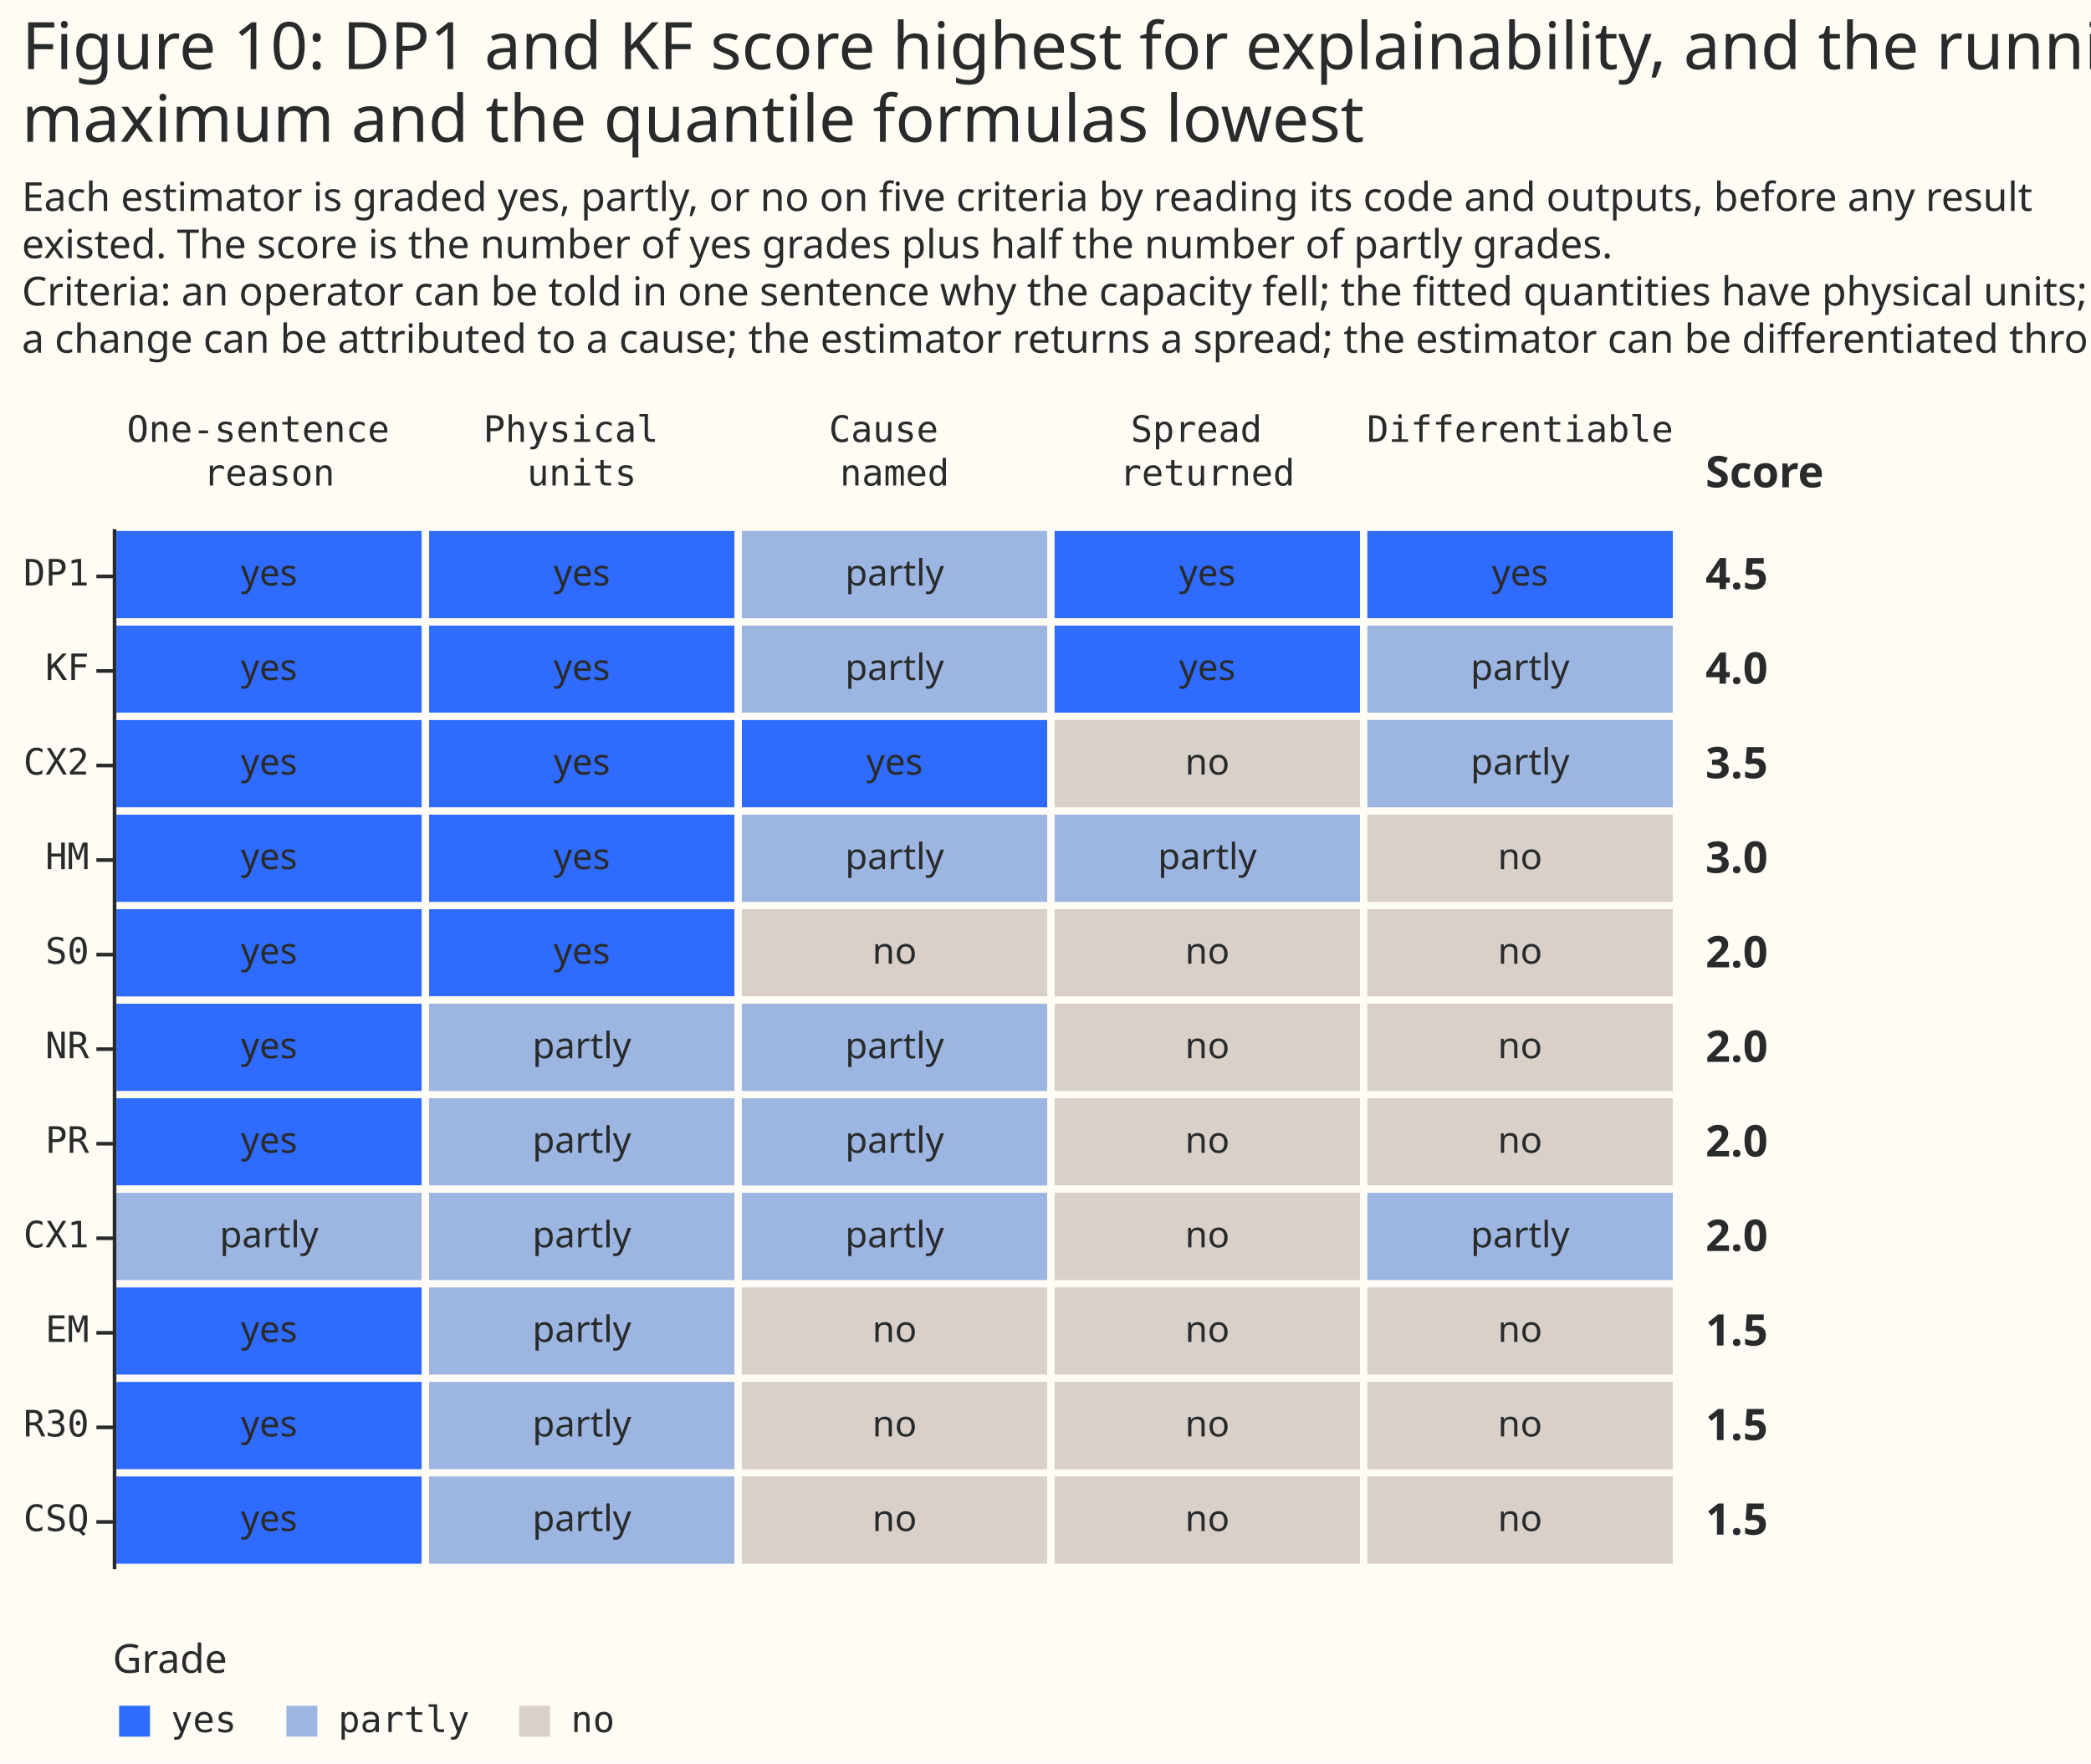
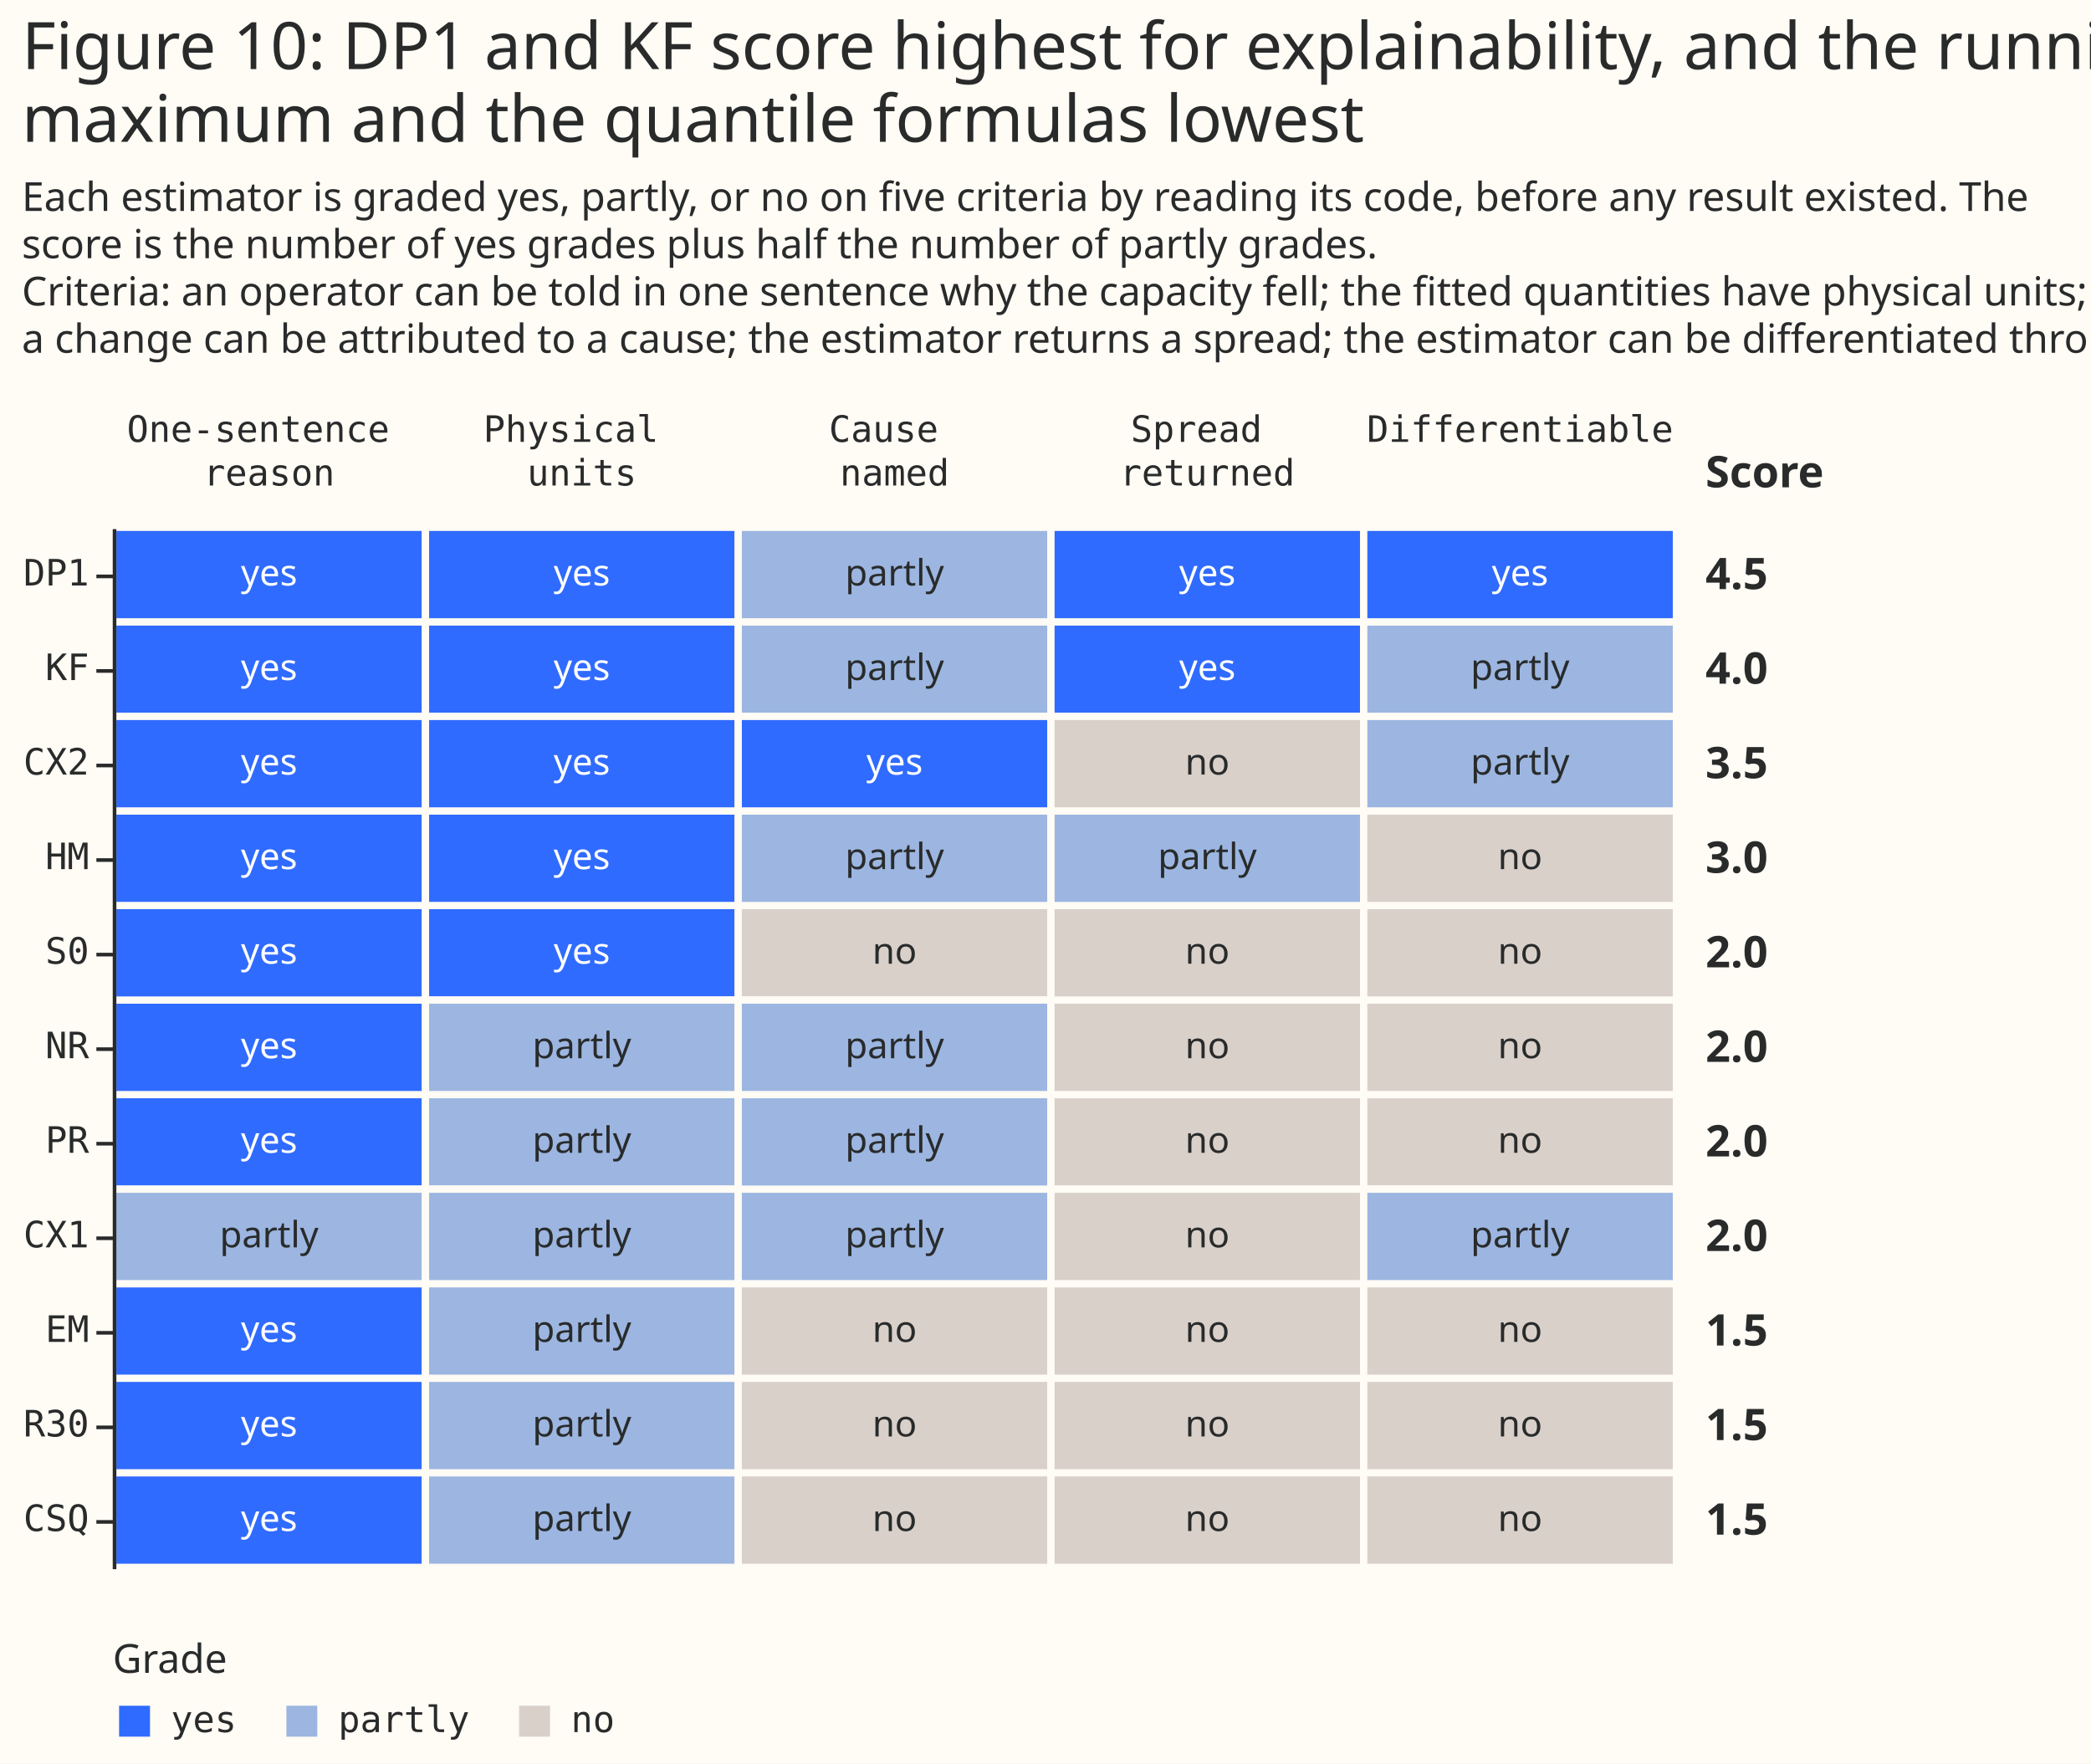
<svg xmlns="http://www.w3.org/2000/svg" width="575" height="485" class="marks" viewBox="0 0 575 485">
  <path fill="#fffbf5" d="M0 0h575v485H0z" />
  <g fill="none" stroke-miterlimit="10" aria-roledescription="group mark container" class="mark-group role-frame root">
    <path d="M31 145h430z" aria-hidden="true" class="background" />
    <g aria-roledescription="group mark container" class="mark-group role-scope concat_0_group">
      <path fill="#fffbf5" d="M31 145h430v286H31Z" aria-hidden="true" class="background" />
      <g stroke="#fffbf5" stroke-width="2" aria-hidden="true" class="mark-rect role-mark concat_0_layer_0_marks">
        <path fill="#306bff" d="M31 249h86v26H31Zm0 104h86v26H31Zm0 26h86v26H31Zm0 26h86v26H31Zm0-130h86v26H31Zm0 26h86v26H31Zm0-130h86v26H31Zm0 52h86v26H31Z" />
        <path fill="#9cb6e1" d="M31 327h86v26H31Z" />
        <path fill="#306bff" d="M31 197h86v26H31Zm0-52h86v26H31Zm86 104h86v26h-86Z" />
        <path fill="#9cb6e1" d="M117 353h86v26h-86Zm0 26h86v26h-86Zm0 26h86v26h-86Zm0-130h86v26h-86Zm0 26h86v26h-86Z" />
        <path fill="#306bff" d="M117 171h86v26h-86Zm0 52h86v26h-86Z" />
        <path fill="#9cb6e1" d="M117 327h86v26h-86Z" />
        <path fill="#306bff" d="M117 197h86v26h-86Zm0-52h86v26h-86Z" />
        <path fill="#d9d0ca" d="M203 249h86v26h-86Zm0 104h86v26h-86Zm0 26h86v26h-86Zm0 26h86v26h-86Z" />
        <path fill="#9cb6e1" d="M203 275h86v26h-86Zm0 26h86v26h-86Zm0-130h86v26h-86Zm0 52h86v26h-86Zm0 104h86v26h-86Z" />
        <path fill="#306bff" d="M203 197h86v26h-86Z" />
        <path fill="#9cb6e1" d="M203 145h86v26h-86Z" />
        <path fill="#d9d0ca" d="M289 249h86v26h-86Zm0 104h86v26h-86Zm0 26h86v26h-86Zm0 26h86v26h-86Zm0-130h86v26h-86Zm0 26h86v26h-86Z" />
        <path fill="#306bff" d="M289 171h86v26h-86Z" />
        <path fill="#9cb6e1" d="M289 223h86v26h-86Z" />
        <path fill="#d9d0ca" d="M289 327h86v26h-86Zm0-130h86v26h-86Z" />
        <path fill="#306bff" d="M289 145h86v26h-86Z" />
        <path fill="#d9d0ca" d="M375 249h86v26h-86Zm0 104h86v26h-86Zm0 26h86v26h-86Zm0 26h86v26h-86Zm0-130h86v26h-86Zm0 26h86v26h-86Z" />
        <path fill="#9cb6e1" d="M375 171h86v26h-86Z" />
        <path fill="#d9d0ca" d="M375 223h86v26h-86Z" />
        <path fill="#9cb6e1" d="M375 327h86v26h-86Zm0-130h86v26h-86Z" />
        <path fill="#306bff" d="M375 145h86v26h-86Z" />
      </g>
-       <g fill="#292b2b" aria-hidden="true" class="mark-text role-mark concat_0_layer_1_marks" font-family="Matter XH, DM Sans, sans-serif" font-size="10" text-anchor="middle">
-         <text transform="translate(74 265)">yes</text>
-         <text transform="translate(74 369)">yes</text>
-         <text transform="translate(74 395)">yes</text>
-         <text transform="translate(74 421)">yes</text>
-         <text transform="translate(74 291)">yes</text>
-         <text transform="translate(74 317)">yes</text>
-         <text transform="translate(74 187)">yes</text>
-         <text transform="translate(74 239)">yes</text>
-         <text transform="translate(74 343)">partly</text>
-         <text transform="translate(74 213)">yes</text>
-         <text transform="translate(74 161)">yes</text>
-         <text transform="translate(160 265)">yes</text>
-         <text transform="translate(160 369)">partly</text>
-         <text transform="translate(160 395)">partly</text>
-         <text transform="translate(160 421)">partly</text>
-         <text transform="translate(160 291)">partly</text>
-         <text transform="translate(160 317)">partly</text>
-         <text transform="translate(160 187)">yes</text>
-         <text transform="translate(160 239)">yes</text>
-         <text transform="translate(160 343)">partly</text>
-         <text transform="translate(160 213)">yes</text>
-         <text transform="translate(160 161)">yes</text>
-         <text transform="translate(246 265)">no</text>
-         <text transform="translate(246 369)">no</text>
-         <text transform="translate(246 395)">no</text>
-         <text transform="translate(246 421)">no</text>
-         <text transform="translate(246 291)">partly</text>
-         <text transform="translate(246 317)">partly</text>
-         <text transform="translate(246 187)">partly</text>
-         <text transform="translate(246 239)">partly</text>
-         <text transform="translate(246 343)">partly</text>
-         <text transform="translate(246 213)">yes</text>
-         <text transform="translate(246 161)">partly</text>
-         <text transform="translate(332 265)">no</text>
-         <text transform="translate(332 369)">no</text>
-         <text transform="translate(332 395)">no</text>
-         <text transform="translate(332 421)">no</text>
-         <text transform="translate(332 291)">no</text>
-         <text transform="translate(332 317)">no</text>
-         <text transform="translate(332 187)">yes</text>
-         <text transform="translate(332 239)">partly</text>
-         <text transform="translate(332 343)">no</text>
-         <text transform="translate(332 213)">no</text>
-         <text transform="translate(332 161)">yes</text>
-         <text transform="translate(418 265)">no</text>
-         <text transform="translate(418 369)">no</text>
-         <text transform="translate(418 395)">no</text>
-         <text transform="translate(418 421)">no</text>
-         <text transform="translate(418 291)">no</text>
-         <text transform="translate(418 317)">no</text>
-         <text transform="translate(418 187)">partly</text>
-         <text transform="translate(418 239)">no</text>
-         <text transform="translate(418 343)">partly</text>
-         <text transform="translate(418 213)">partly</text>
-         <text transform="translate(418 161)">yes</text>
+       <g aria-hidden="true" class="mark-text role-mark concat_0_layer_1_marks" font-family="Matter XH, DM Sans, sans-serif" font-size="10" text-anchor="middle">
+         <text fill="#fff" transform="translate(74 265)">yes</text>
+         <text fill="#fff" transform="translate(74 369)">yes</text>
+         <text fill="#fff" transform="translate(74 395)">yes</text>
+         <text fill="#fff" transform="translate(74 421)">yes</text>
+         <text fill="#fff" transform="translate(74 291)">yes</text>
+         <text fill="#fff" transform="translate(74 317)">yes</text>
+         <text fill="#fff" transform="translate(74 187)">yes</text>
+         <text fill="#fff" transform="translate(74 239)">yes</text>
+         <text fill="#292b2b" transform="translate(74 343)">partly</text>
+         <text fill="#fff" transform="translate(74 213)">yes</text>
+         <text fill="#fff" transform="translate(74 161)">yes</text>
+         <text fill="#fff" transform="translate(160 265)">yes</text>
+         <text fill="#292b2b" transform="translate(160 369)">partly</text>
+         <text fill="#292b2b" transform="translate(160 395)">partly</text>
+         <text fill="#292b2b" transform="translate(160 421)">partly</text>
+         <text fill="#292b2b" transform="translate(160 291)">partly</text>
+         <text fill="#292b2b" transform="translate(160 317)">partly</text>
+         <text fill="#fff" transform="translate(160 187)">yes</text>
+         <text fill="#fff" transform="translate(160 239)">yes</text>
+         <text fill="#292b2b" transform="translate(160 343)">partly</text>
+         <text fill="#fff" transform="translate(160 213)">yes</text>
+         <text fill="#fff" transform="translate(160 161)">yes</text>
+         <text fill="#292b2b" transform="translate(246 265)">no</text>
+         <text fill="#292b2b" transform="translate(246 369)">no</text>
+         <text fill="#292b2b" transform="translate(246 395)">no</text>
+         <text fill="#292b2b" transform="translate(246 421)">no</text>
+         <text fill="#292b2b" transform="translate(246 291)">partly</text>
+         <text fill="#292b2b" transform="translate(246 317)">partly</text>
+         <text fill="#292b2b" transform="translate(246 187)">partly</text>
+         <text fill="#292b2b" transform="translate(246 239)">partly</text>
+         <text fill="#292b2b" transform="translate(246 343)">partly</text>
+         <text fill="#fff" transform="translate(246 213)">yes</text>
+         <text fill="#292b2b" transform="translate(246 161)">partly</text>
+         <text fill="#292b2b" transform="translate(332 265)">no</text>
+         <text fill="#292b2b" transform="translate(332 369)">no</text>
+         <text fill="#292b2b" transform="translate(332 395)">no</text>
+         <text fill="#292b2b" transform="translate(332 421)">no</text>
+         <text fill="#292b2b" transform="translate(332 291)">no</text>
+         <text fill="#292b2b" transform="translate(332 317)">no</text>
+         <text fill="#fff" transform="translate(332 187)">yes</text>
+         <text fill="#292b2b" transform="translate(332 239)">partly</text>
+         <text fill="#292b2b" transform="translate(332 343)">no</text>
+         <text fill="#292b2b" transform="translate(332 213)">no</text>
+         <text fill="#fff" transform="translate(332 161)">yes</text>
+         <text fill="#292b2b" transform="translate(418 265)">no</text>
+         <text fill="#292b2b" transform="translate(418 369)">no</text>
+         <text fill="#292b2b" transform="translate(418 395)">no</text>
+         <text fill="#292b2b" transform="translate(418 421)">no</text>
+         <text fill="#292b2b" transform="translate(418 291)">no</text>
+         <text fill="#292b2b" transform="translate(418 317)">no</text>
+         <text fill="#292b2b" transform="translate(418 187)">partly</text>
+         <text fill="#292b2b" transform="translate(418 239)">no</text>
+         <text fill="#292b2b" transform="translate(418 343)">partly</text>
+         <text fill="#292b2b" transform="translate(418 213)">partly</text>
+         <text fill="#fff" transform="translate(418 161)">yes</text>
      </g>
      <g fill="#292b2b" aria-hidden="true" class="mark-text role-mark concat_0_layer_2_marks" font-family="Matter XH, DM Sans, sans-serif" font-size="12" font-weight="bold">
        <text transform="translate(469 266)">2.0</text>
        <text transform="translate(469 370)">1.5</text>
        <text transform="translate(469 396)">1.5</text>
        <text transform="translate(469 422)">1.5</text>
        <text transform="translate(469 292)">2.0</text>
        <text transform="translate(469 318)">2.0</text>
        <text transform="translate(469 188)">4.0</text>
        <text transform="translate(469 240)">3.0</text>
        <text transform="translate(469 344)">2.0</text>
        <text transform="translate(469 214)">3.5</text>
        <text transform="translate(469 162)">4.5</text>
      </g>
      <text fill="#292b2b" aria-hidden="true" class="mark-text role-mark concat_0_layer_3_marks" font-family="Matter XH, DM Sans, sans-serif" font-size="12" font-weight="bold" transform="translate(469 134)">Score</text>
      <g aria-label="X-axis for a discrete scale with 5 values: One-sentence reason, Physical units, Cause named, Spread returned, Differentiable" aria-roledescription="axis" class="mark-group role-axis">
        <g fill="#292b2b" class="mark-text role-axis-label" font-family="Matter Semi Mono, Roboto Mono, monospace" font-size="10" pointer-events="none" text-anchor="middle">
          <text transform="translate(74 121.5)">
            <tspan>One-sentence</tspan>
            <tspan x="0" dy="12">reason</tspan>
          </text>
          <text transform="translate(160 121.5)">
            <tspan>Physical</tspan>
            <tspan x="0" dy="12">units</tspan>
          </text>
          <text transform="translate(246 121.5)">
            <tspan>Cause</tspan>
            <tspan x="0" dy="12">named</tspan>
          </text>
          <text transform="translate(332 121.5)">
            <tspan>Spread</tspan>
            <tspan x="0" dy="12">returned</tspan>
          </text>
          <text transform="translate(418 121.5)">Differentiable</text>
        </g>
      </g>
      <g aria-label="Y-axis for a discrete scale with 11 values: DP1, KF, CX2, HM, S0, ending with CSQ" aria-roledescription="axis" class="mark-group role-axis" pointer-events="none">
        <path stroke="#292b2b" d="M31.5 158.5h-5m5 26h-5m5 26h-5m5 26h-5m5 26h-5m5 26h-5m5 26h-5m5 26h-5m5 26h-5m5 26h-5m5 26h-5" class="mark-rule role-axis-tick" />
        <g fill="#292b2b" class="mark-text role-axis-label" font-family="Matter Semi Mono, Roboto Mono, monospace" font-size="10" text-anchor="end">
          <text transform="translate(24.5 161)">DP1</text>
          <text transform="translate(24.5 187)">KF</text>
          <text transform="translate(24.5 213)">CX2</text>
          <text transform="translate(24.5 239)">HM</text>
          <text transform="translate(24.5 265)">S0</text>
          <text transform="translate(24.5 291)">NR</text>
          <text transform="translate(24.5 317)">PR</text>
          <text transform="translate(24.5 343)">CX1</text>
          <text transform="translate(24.5 369)">EM</text>
          <text transform="translate(24.5 395)">R30</text>
          <text transform="translate(24.5 421)">CSQ</text>
        </g>
        <path stroke="#292b2b" d="M31.5 145.5v286" class="mark-rule role-axis-domain" />
      </g>
    </g>
    <g aria-label="Symbol legend titled 'Grade' for fill color with 3 values: yes, partly, no" aria-roledescription="legend" class="mark-group role-legend">
      <path d="M31 451h139v29H31Z" aria-hidden="true" class="background" pointer-events="none" />
      <g class="mark-group role-legend-entry">
        <g aria-roledescription="group mark container" class="mark-group role-scope" pointer-events="none">
          <path d="M31 467.3h34v12.4H31Z" aria-hidden="true" class="background" />
          <path fill="#306bff" stroke="#fffbf5" stroke-width="1.5" d="M32 468.3h10v10H32Z" class="mark-symbol role-legend-symbol" />
          <text fill="#292b2b" class="mark-text role-legend-label" font-family="Matter Semi Mono, Roboto Mono, monospace" font-size="10" transform="translate(47 476.3)">yes</text>
          <path d="M77 467.3h52v12.4H77Z" aria-hidden="true" class="background" />
          <path fill="#9cb6e1" stroke="#fffbf5" stroke-width="1.5" d="M78 468.3h10v10H78Z" class="mark-symbol role-legend-symbol" />
          <text fill="#292b2b" class="mark-text role-legend-label" font-family="Matter Semi Mono, Roboto Mono, monospace" font-size="10" transform="translate(93 476.3)">partly</text>
          <path d="M141 467.3h28v12.4h-28Z" aria-hidden="true" class="background" />
          <path fill="#d9d0ca" stroke="#fffbf5" stroke-width="1.5" d="M142 468.3h10v10h-10Z" class="mark-symbol role-legend-symbol" />
          <text fill="#292b2b" class="mark-text role-legend-label" font-family="Matter Semi Mono, Roboto Mono, monospace" font-size="10" transform="translate(157 476.3)">no</text>
        </g>
      </g>
      <text fill="#292b2b" class="mark-text role-legend-title" font-family="Matter XH, DM Sans, sans-serif" font-size="11" pointer-events="none" transform="translate(31 460)">Grade</text>
    </g>
    <g fill="#292b2b" class="mark-group role-title" font-family="Matter XH, DM Sans, sans-serif" pointer-events="none">
      <text aria-label="Title text 'Figure 10: DP1 and KF score highest for explainability, and the running maximum and the quantile formulas lowest'" aria-roledescription="title" class="mark-text role-title-text" font-size="18" transform="translate(6 19)">
        <tspan>Figure 10: DP1 and KF score highest for explainability, and the running</tspan>
        <tspan x="0" dy="20">maximum and the quantile formulas lowest</tspan>
      </text>
-       <text aria-label="Subtitle text 'Each estimator is graded yes, partly, or no on five criteria by reading its code and outputs, before any result existed. The score is the number of yes grades plus half the number of partly grades. Criteria: an operator can be told in one sentence why the capacity fell; the fitted quantities have physical units; a change can be attributed to a cause; the estimator returns a spread; the estimator can be differentiated through.'" aria-roledescription="subtitle" class="mark-text role-title-subtitle" font-size="11" transform="translate(6 58)">
-         <tspan>Each estimator is graded yes, partly, or no on five criteria by reading its code and outputs, before any result</tspan>
-         <tspan x="0" dy="13">existed. The score is the number of yes grades plus half the number of partly grades.</tspan>
+       <text aria-label="Subtitle text 'Each estimator is graded yes, partly, or no on five criteria by reading its code, before any result existed. The score is the number of yes grades plus half the number of partly grades. Criteria: an operator can be told in one sentence why the capacity fell; the fitted quantities have physical units; a change can be attributed to a cause; the estimator returns a spread; the estimator can be differentiated through.'" aria-roledescription="subtitle" class="mark-text role-title-subtitle" font-size="11" transform="translate(6 58)">
+         <tspan>Each estimator is graded yes, partly, or no on five criteria by reading its code, before any result existed. The</tspan>
+         <tspan x="0" dy="13">score is the number of yes grades plus half the number of partly grades.</tspan>
        <tspan x="0" dy="13">Criteria: an operator can be told in one sentence why the capacity fell; the fitted quantities have physical units;</tspan>
        <tspan x="0" dy="13">a change can be attributed to a cause; the estimator returns a spread; the estimator can be differentiated through.</tspan>
      </text>
    </g>
  </g>
</svg>
